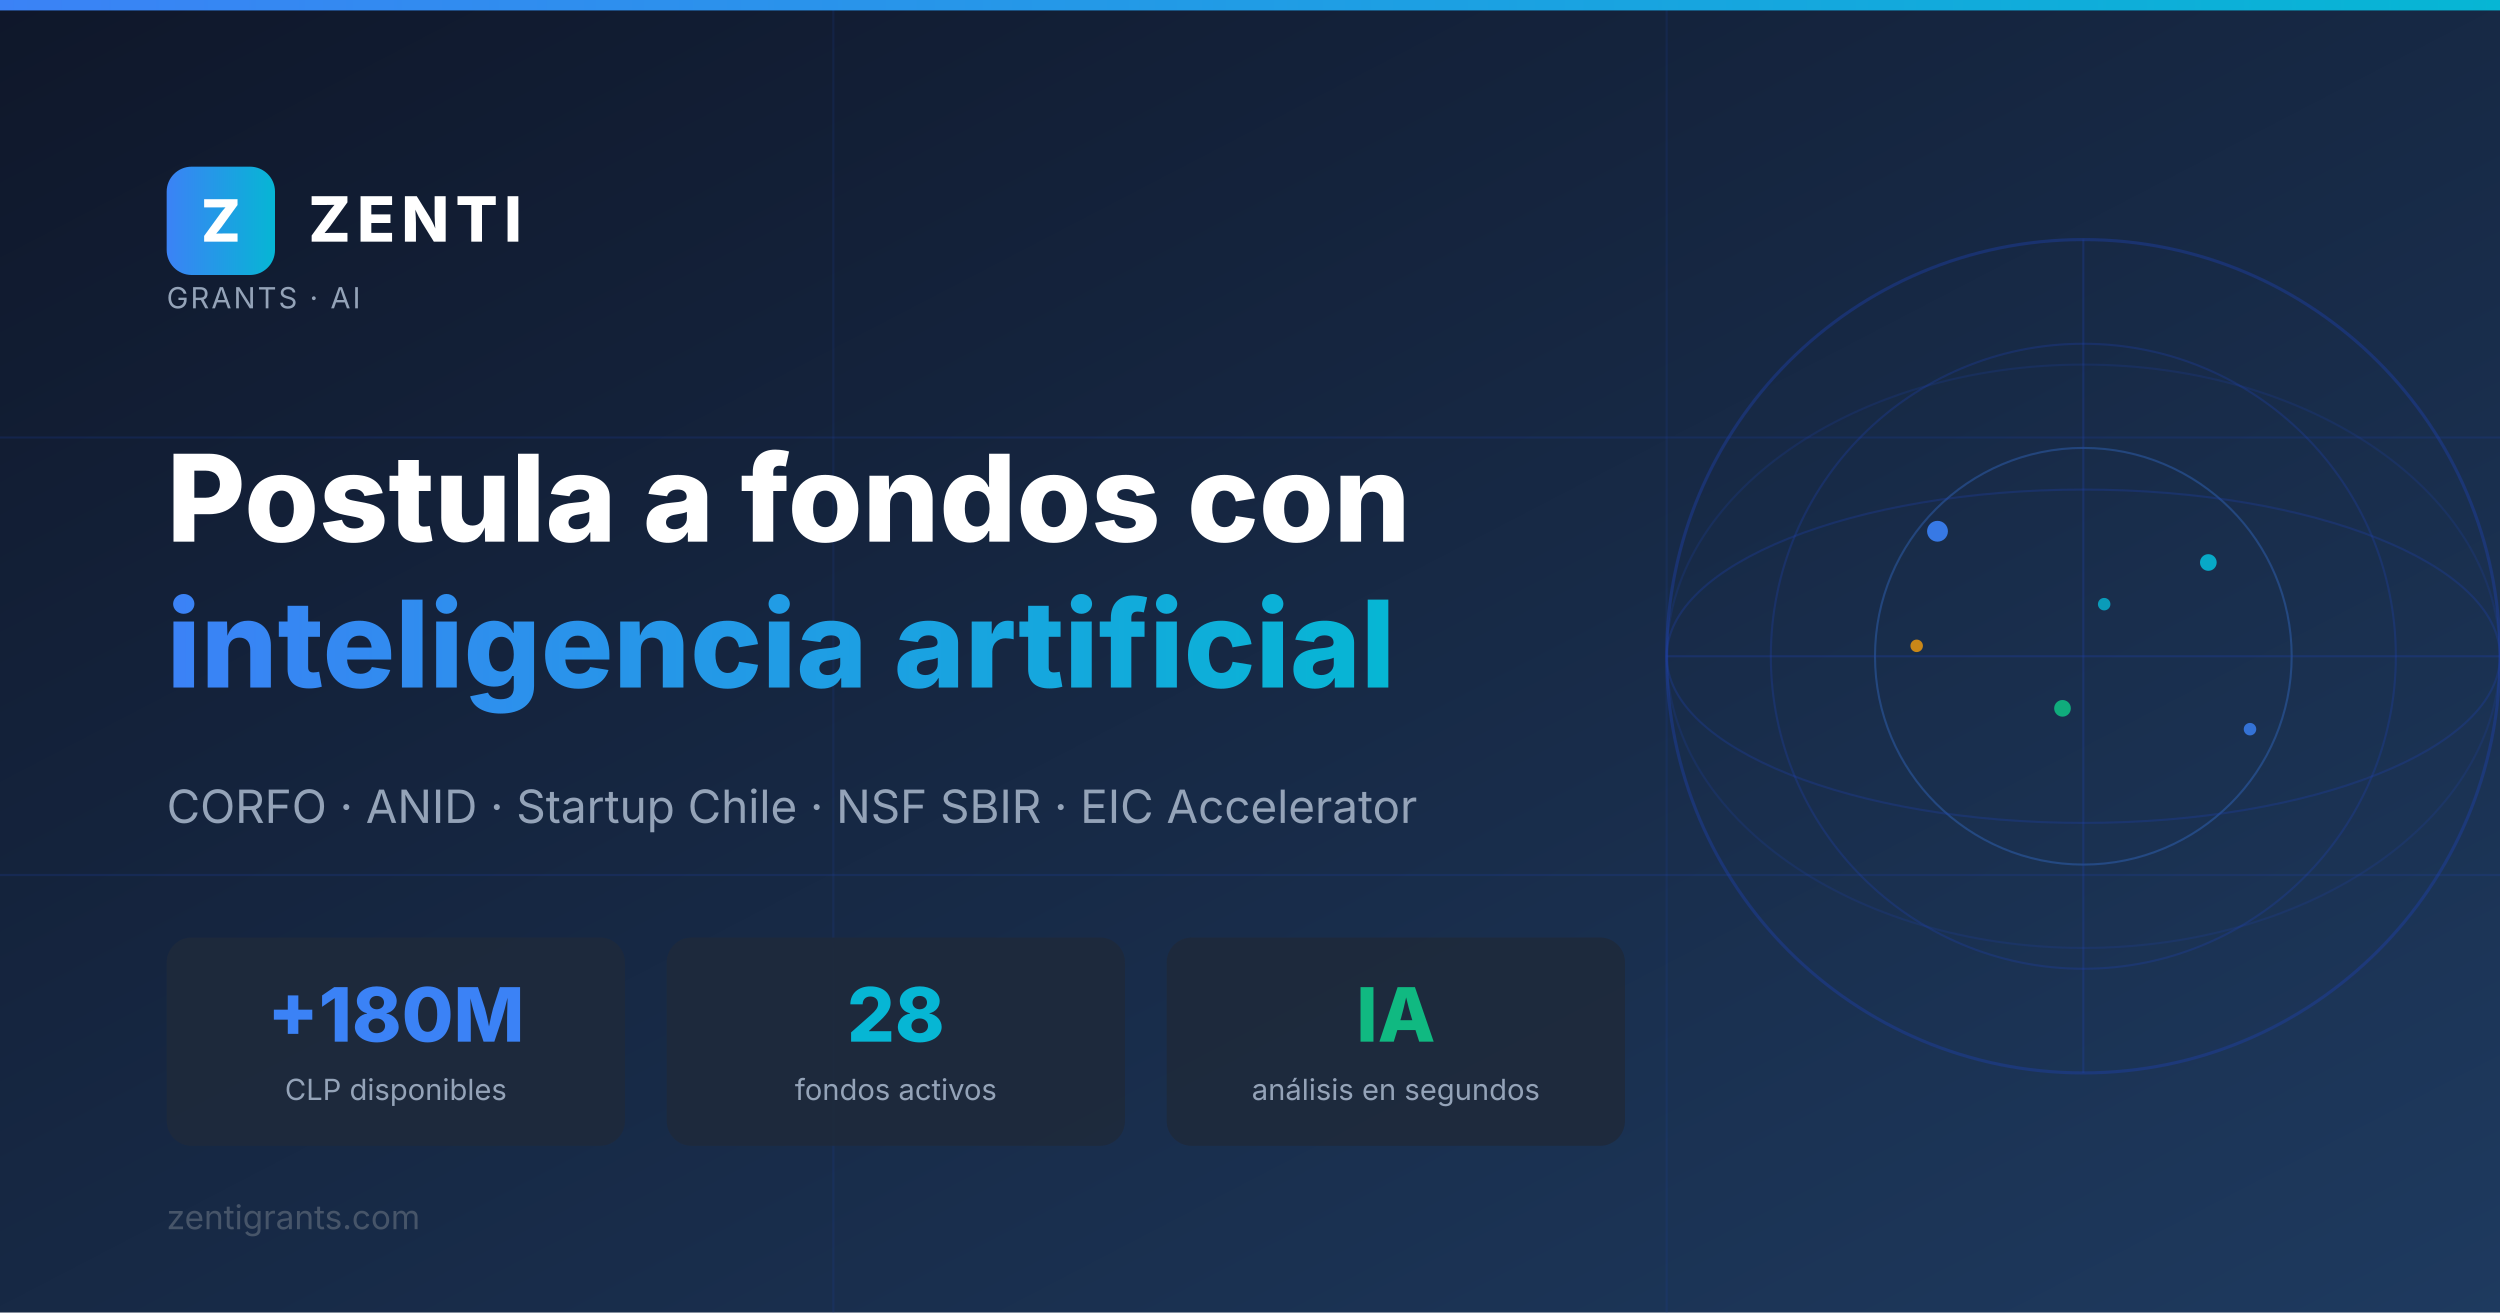
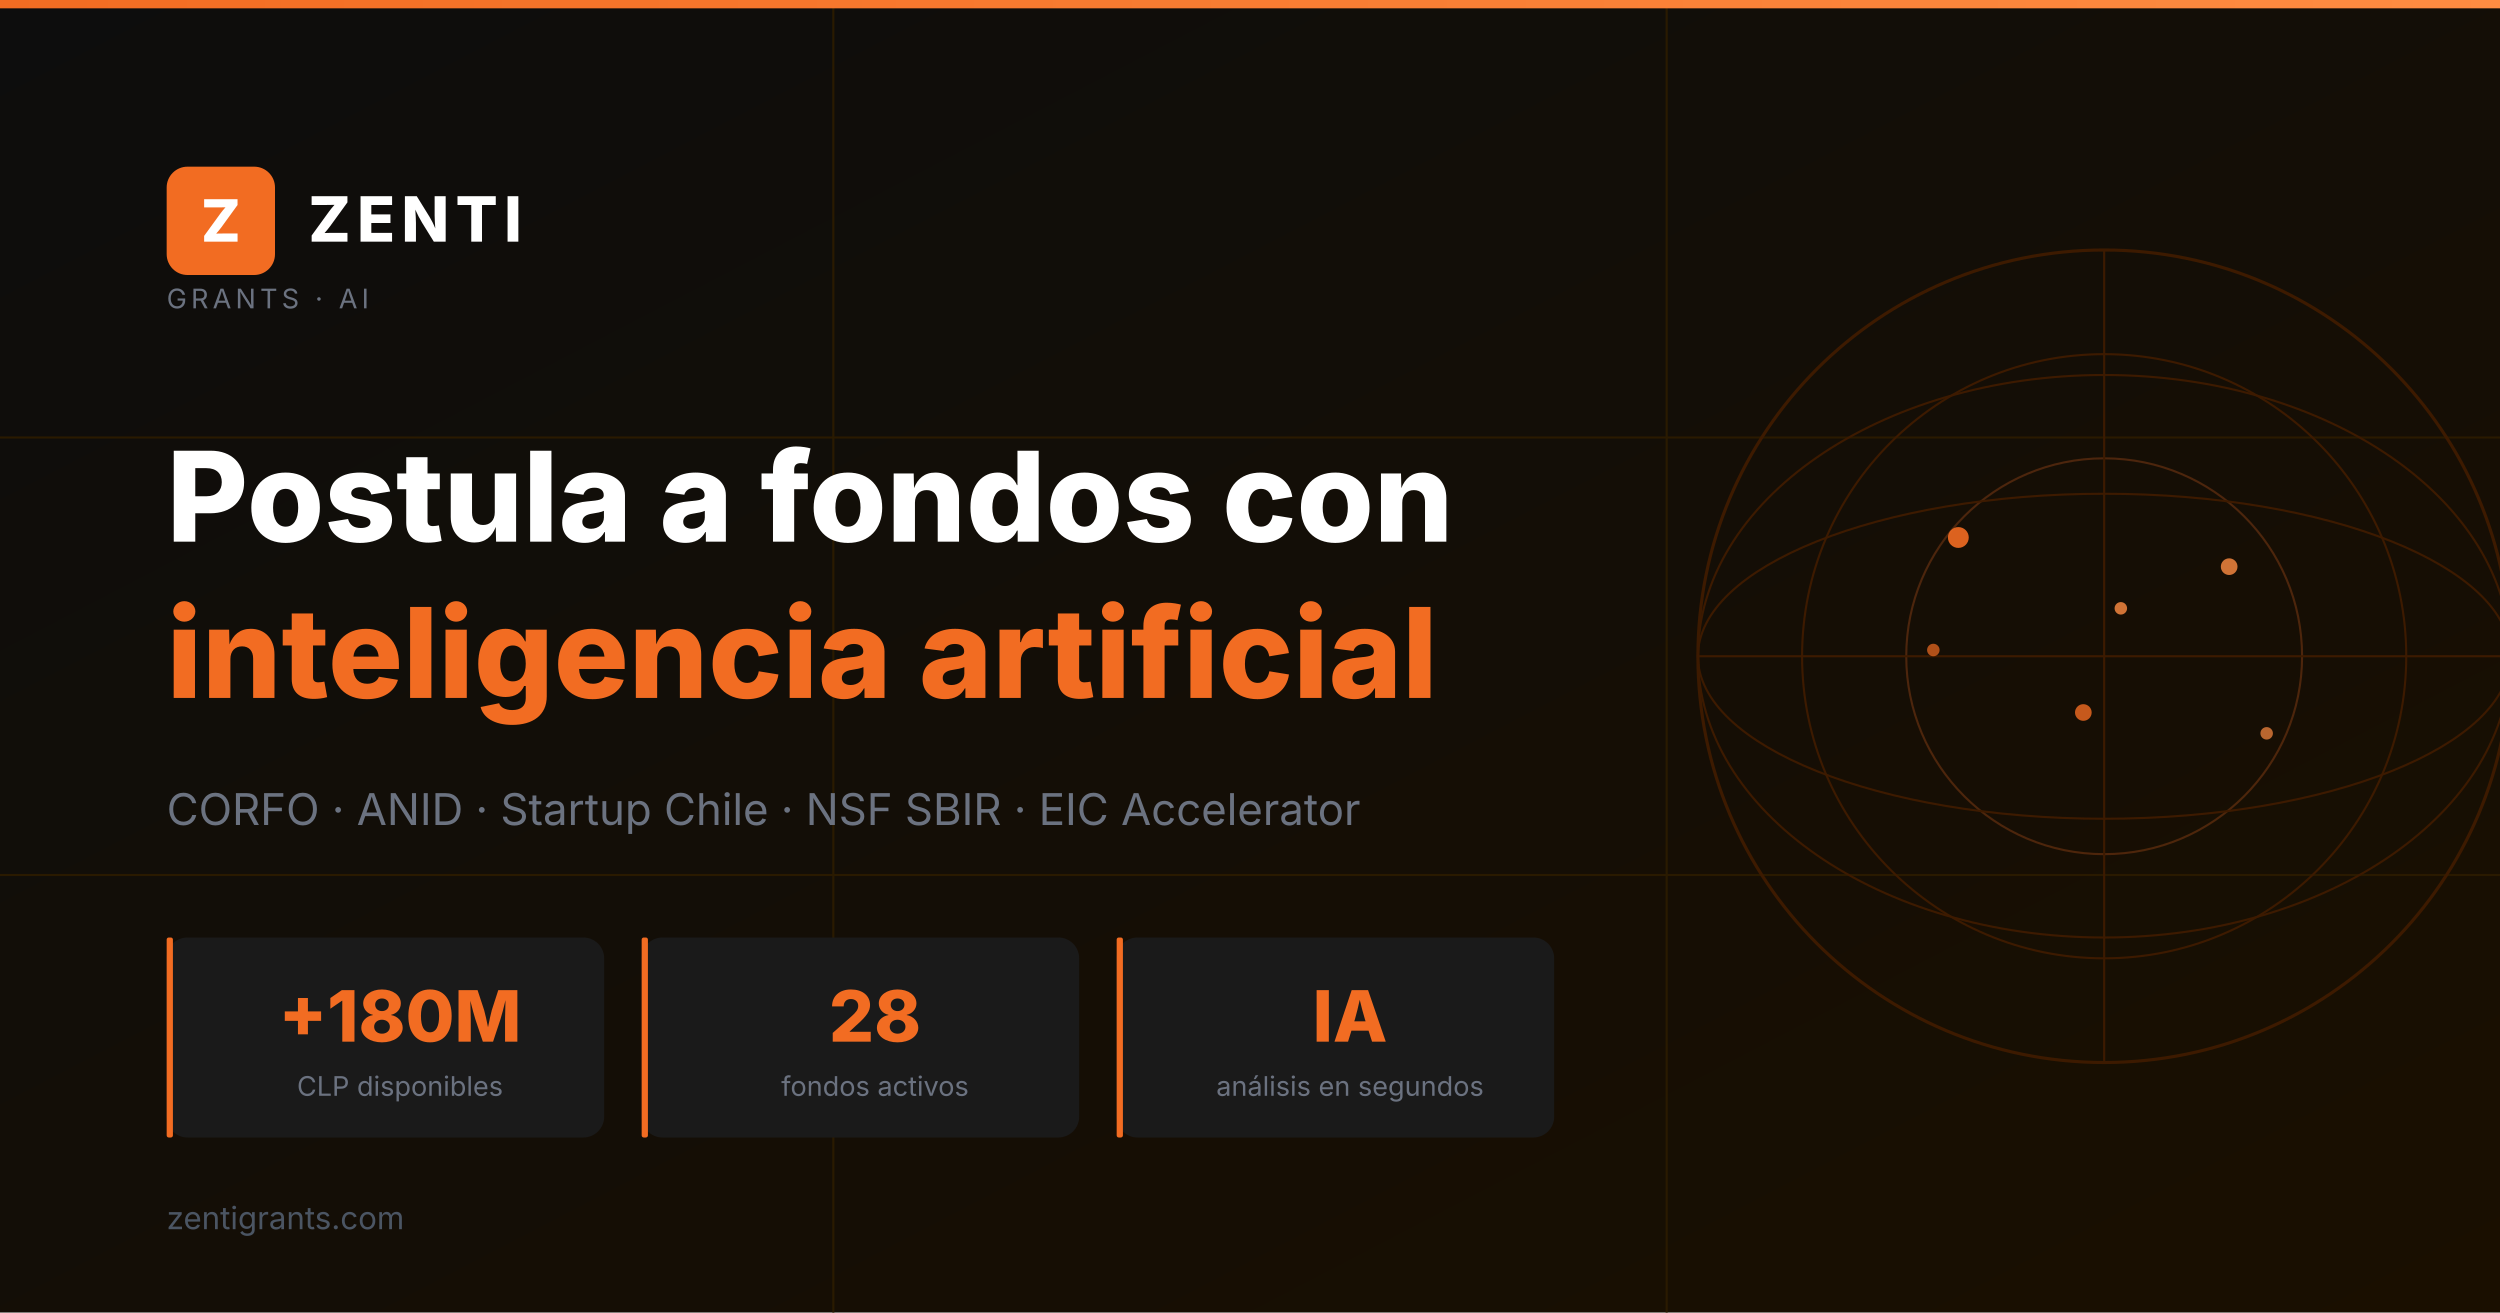
<svg xmlns="http://www.w3.org/2000/svg" width="1200" height="630" viewBox="0 0 1200 630">
  <defs>
    <linearGradient id="bg" x1="0%" y1="0%" x2="100%" y2="100%">
-       <stop offset="0%" style="stop-color:#0f172a;stop-opacity:1" />
-       <stop offset="100%" style="stop-color:#1e3a5f;stop-opacity:1" />
+       <stop offset="0%" style="stop-color:#0d0d0d;stop-opacity:1" />
+       <stop offset="100%" style="stop-color:#1a0f00;stop-opacity:1" />
    </linearGradient>
    <linearGradient id="accent" x1="0%" y1="0%" x2="100%" y2="0%">
-       <stop offset="0%" style="stop-color:#3b82f6;stop-opacity:1" />
-       <stop offset="100%" style="stop-color:#06b6d4;stop-opacity:1" />
+       <stop offset="0%" style="stop-color:#F26C22;stop-opacity:1" />
+       <stop offset="100%" style="stop-color:#ff8c42;stop-opacity:1" />
    </linearGradient>
  </defs>
  <rect width="1200" height="630" fill="url(#bg)" />
-   <line x1="0" y1="210" x2="1200" y2="210" stroke="#1e40af" stroke-width="1" opacity="0.2" />
-   <line x1="0" y1="420" x2="1200" y2="420" stroke="#1e40af" stroke-width="1" opacity="0.2" />
-   <line x1="400" y1="0" x2="400" y2="630" stroke="#1e40af" stroke-width="1" opacity="0.15" />
-   <line x1="800" y1="0" x2="800" y2="630" stroke="#1e40af" stroke-width="1" opacity="0.15" />
-   <rect x="0" y="0" width="1200" height="5" fill="url(#accent)" />
-   <rect x="80" y="80" width="52" height="52" rx="12" fill="url(#accent)" />
+   <line x1="0" y1="210" x2="1200" y2="210" stroke="#2a1a00" stroke-width="1" />
+   <line x1="0" y1="420" x2="1200" y2="420" stroke="#2a1a00" stroke-width="1" />
+   <line x1="400" y1="0" x2="400" y2="630" stroke="#2a1a00" stroke-width="1" />
+   <line x1="800" y1="0" x2="800" y2="630" stroke="#2a1a00" stroke-width="1" />
+   <rect x="0" y="0" width="1200" height="4" fill="url(#accent)" />
+   <rect x="80" y="80" width="52" height="52" rx="10" fill="#F26C22" />
  <text x="106" y="116" font-family="'Inter',Arial,sans-serif" font-size="28" font-weight="800" fill="white" text-anchor="middle">Z</text>
  <text x="148" y="116" font-family="'Inter',Arial,sans-serif" font-size="30" font-weight="800" fill="white" letter-spacing="3">ZENTI</text>
-   <text x="80" y="148" font-family="'Inter',Arial,sans-serif" font-size="14" fill="#94a3b8" letter-spacing="1">GRANTS · AI</text>
-   <text x="80" y="260" font-family="'Inter',Arial,sans-serif" font-size="58" font-weight="800" fill="white">Postula a fondos con</text>
-   <text x="80" y="330" font-family="'Inter',Arial,sans-serif" font-size="58" font-weight="800" fill="url(#accent)">inteligencia artificial</text>
-   <text x="80" y="395" font-family="'Inter',Arial,sans-serif" font-size="22" fill="#94a3b8">CORFO · ANID · Startup Chile · NSF SBIR · EIC Accelerator</text>
-   <rect x="80" y="450" width="220" height="100" rx="12" fill="#1e293b" opacity="0.9" />
-   <text x="190" y="500" font-family="'Inter',Arial,sans-serif" font-size="36" font-weight="800" fill="#3b82f6" text-anchor="middle">+180M</text>
-   <text x="190" y="528" font-family="'Inter',Arial,sans-serif" font-size="14" fill="#94a3b8" text-anchor="middle">CLP disponibles</text>
-   <rect x="320" y="450" width="220" height="100" rx="12" fill="#1e293b" opacity="0.9" />
-   <text x="430" y="500" font-family="'Inter',Arial,sans-serif" font-size="36" font-weight="800" fill="#06b6d4" text-anchor="middle">28</text>
-   <text x="430" y="528" font-family="'Inter',Arial,sans-serif" font-size="14" fill="#94a3b8" text-anchor="middle">fondos activos</text>
-   <rect x="560" y="450" width="220" height="100" rx="12" fill="#1e293b" opacity="0.9" />
-   <text x="670" y="500" font-family="'Inter',Arial,sans-serif" font-size="36" font-weight="800" fill="#10b981" text-anchor="middle">IA</text>
-   <text x="670" y="528" font-family="'Inter',Arial,sans-serif" font-size="14" fill="#94a3b8" text-anchor="middle">análisis en segundos</text>
-   <circle cx="1000" cy="315" r="200" fill="none" stroke="#1e40af" stroke-width="1.5" opacity="0.4" />
-   <circle cx="1000" cy="315" r="150" fill="none" stroke="#1e40af" stroke-width="1" opacity="0.3" />
-   <circle cx="1000" cy="315" r="100" fill="none" stroke="#3b82f6" stroke-width="1" opacity="0.3" />
-   <ellipse cx="1000" cy="315" rx="200" ry="80" fill="none" stroke="#1e40af" stroke-width="1" opacity="0.3" />
-   <ellipse cx="1000" cy="315" rx="200" ry="140" fill="none" stroke="#1e40af" stroke-width="1" opacity="0.2" />
-   <line x1="800" y1="315" x2="1200" y2="315" stroke="#1e40af" stroke-width="1" opacity="0.3" />
-   <line x1="1000" y1="115" x2="1000" y2="515" stroke="#1e40af" stroke-width="1" opacity="0.3" />
-   <circle cx="930" cy="255" r="5" fill="#3b82f6" opacity="0.9" />
-   <circle cx="1060" cy="270" r="4" fill="#06b6d4" opacity="0.9" />
-   <circle cx="990" cy="340" r="4" fill="#10b981" opacity="0.9" />
-   <circle cx="1080" cy="350" r="3" fill="#3b82f6" opacity="0.8" />
-   <circle cx="920" cy="310" r="3" fill="#f59e0b" opacity="0.8" />
-   <circle cx="1010" cy="290" r="3" fill="#06b6d4" opacity="0.8" />
-   <text x="80" y="590" font-family="'Inter',Arial,sans-serif" font-size="16" fill="#475569">zentigrants.com</text>
+   <text x="80" y="148" font-family="'Inter',Arial,sans-serif" font-size="13" fill="#6b7280" letter-spacing="2">GRANTS · AI</text>
+   <text x="80" y="260" font-family="'Inter',Arial,sans-serif" font-size="60" font-weight="800" fill="white">Postula a fondos con</text>
+   <text x="80" y="335" font-family="'Inter',Arial,sans-serif" font-size="60" font-weight="800" fill="#F26C22">inteligencia artificial</text>
+   <text x="80" y="396" font-family="'Inter',Arial,sans-serif" font-size="21" fill="#6b7280">CORFO · ANID · Startup Chile · NSF SBIR · EIC Accelerator</text>
+   <rect x="80" y="450" width="210" height="96" rx="10" fill="#1a1a1a" />
+   <rect x="80" y="450" width="3" height="96" rx="1" fill="#F26C22" />
+   <text x="192" y="500" font-family="'Inter',Arial,sans-serif" font-size="34" font-weight="800" fill="#F26C22" text-anchor="middle">+180M</text>
+   <text x="192" y="526" font-family="'Inter',Arial,sans-serif" font-size="13" fill="#6b7280" text-anchor="middle">CLP disponibles</text>
+   <rect x="308" y="450" width="210" height="96" rx="10" fill="#1a1a1a" />
+   <rect x="308" y="450" width="3" height="96" rx="1" fill="#F26C22" />
+   <text x="420" y="500" font-family="'Inter',Arial,sans-serif" font-size="34" font-weight="800" fill="#F26C22" text-anchor="middle">28</text>
+   <text x="420" y="526" font-family="'Inter',Arial,sans-serif" font-size="13" fill="#6b7280" text-anchor="middle">fondos activos</text>
+   <rect x="536" y="450" width="210" height="96" rx="10" fill="#1a1a1a" />
+   <rect x="536" y="450" width="3" height="96" rx="1" fill="#F26C22" />
+   <text x="648" y="500" font-family="'Inter',Arial,sans-serif" font-size="34" font-weight="800" fill="#F26C22" text-anchor="middle">IA</text>
+   <text x="648" y="526" font-family="'Inter',Arial,sans-serif" font-size="13" fill="#6b7280" text-anchor="middle">análisis en segundos</text>
+   <circle cx="1010" cy="315" r="195" fill="none" stroke="#3d1a00" stroke-width="1.5" />
+   <circle cx="1010" cy="315" r="145" fill="none" stroke="#3d1a00" stroke-width="1" />
+   <circle cx="1010" cy="315" r="95" fill="none" stroke="#F26C22" stroke-width="1" opacity="0.25" />
+   <ellipse cx="1010" cy="315" rx="195" ry="78" fill="none" stroke="#3d1a00" stroke-width="1" />
+   <ellipse cx="1010" cy="315" rx="195" ry="135" fill="none" stroke="#3d1a00" stroke-width="1" />
+   <line x1="815" y1="315" x2="1205" y2="315" stroke="#3d1a00" stroke-width="1" />
+   <line x1="1010" y1="120" x2="1010" y2="510" stroke="#3d1a00" stroke-width="1" />
+   <circle cx="940" cy="258" r="5" fill="#F26C22" opacity="0.9" />
+   <circle cx="1070" cy="272" r="4" fill="#ff8c42" opacity="0.8" />
+   <circle cx="1000" cy="342" r="4" fill="#F26C22" opacity="0.8" />
+   <circle cx="1088" cy="352" r="3" fill="#ff8c42" opacity="0.7" />
+   <circle cx="928" cy="312" r="3" fill="#F26C22" opacity="0.7" />
+   <circle cx="1018" cy="292" r="3" fill="#ff8c42" opacity="0.8" />
+   <text x="80" y="590" font-family="'Inter',Arial,sans-serif" font-size="15" fill="#4b5563">zentigrants.com</text>
</svg>
